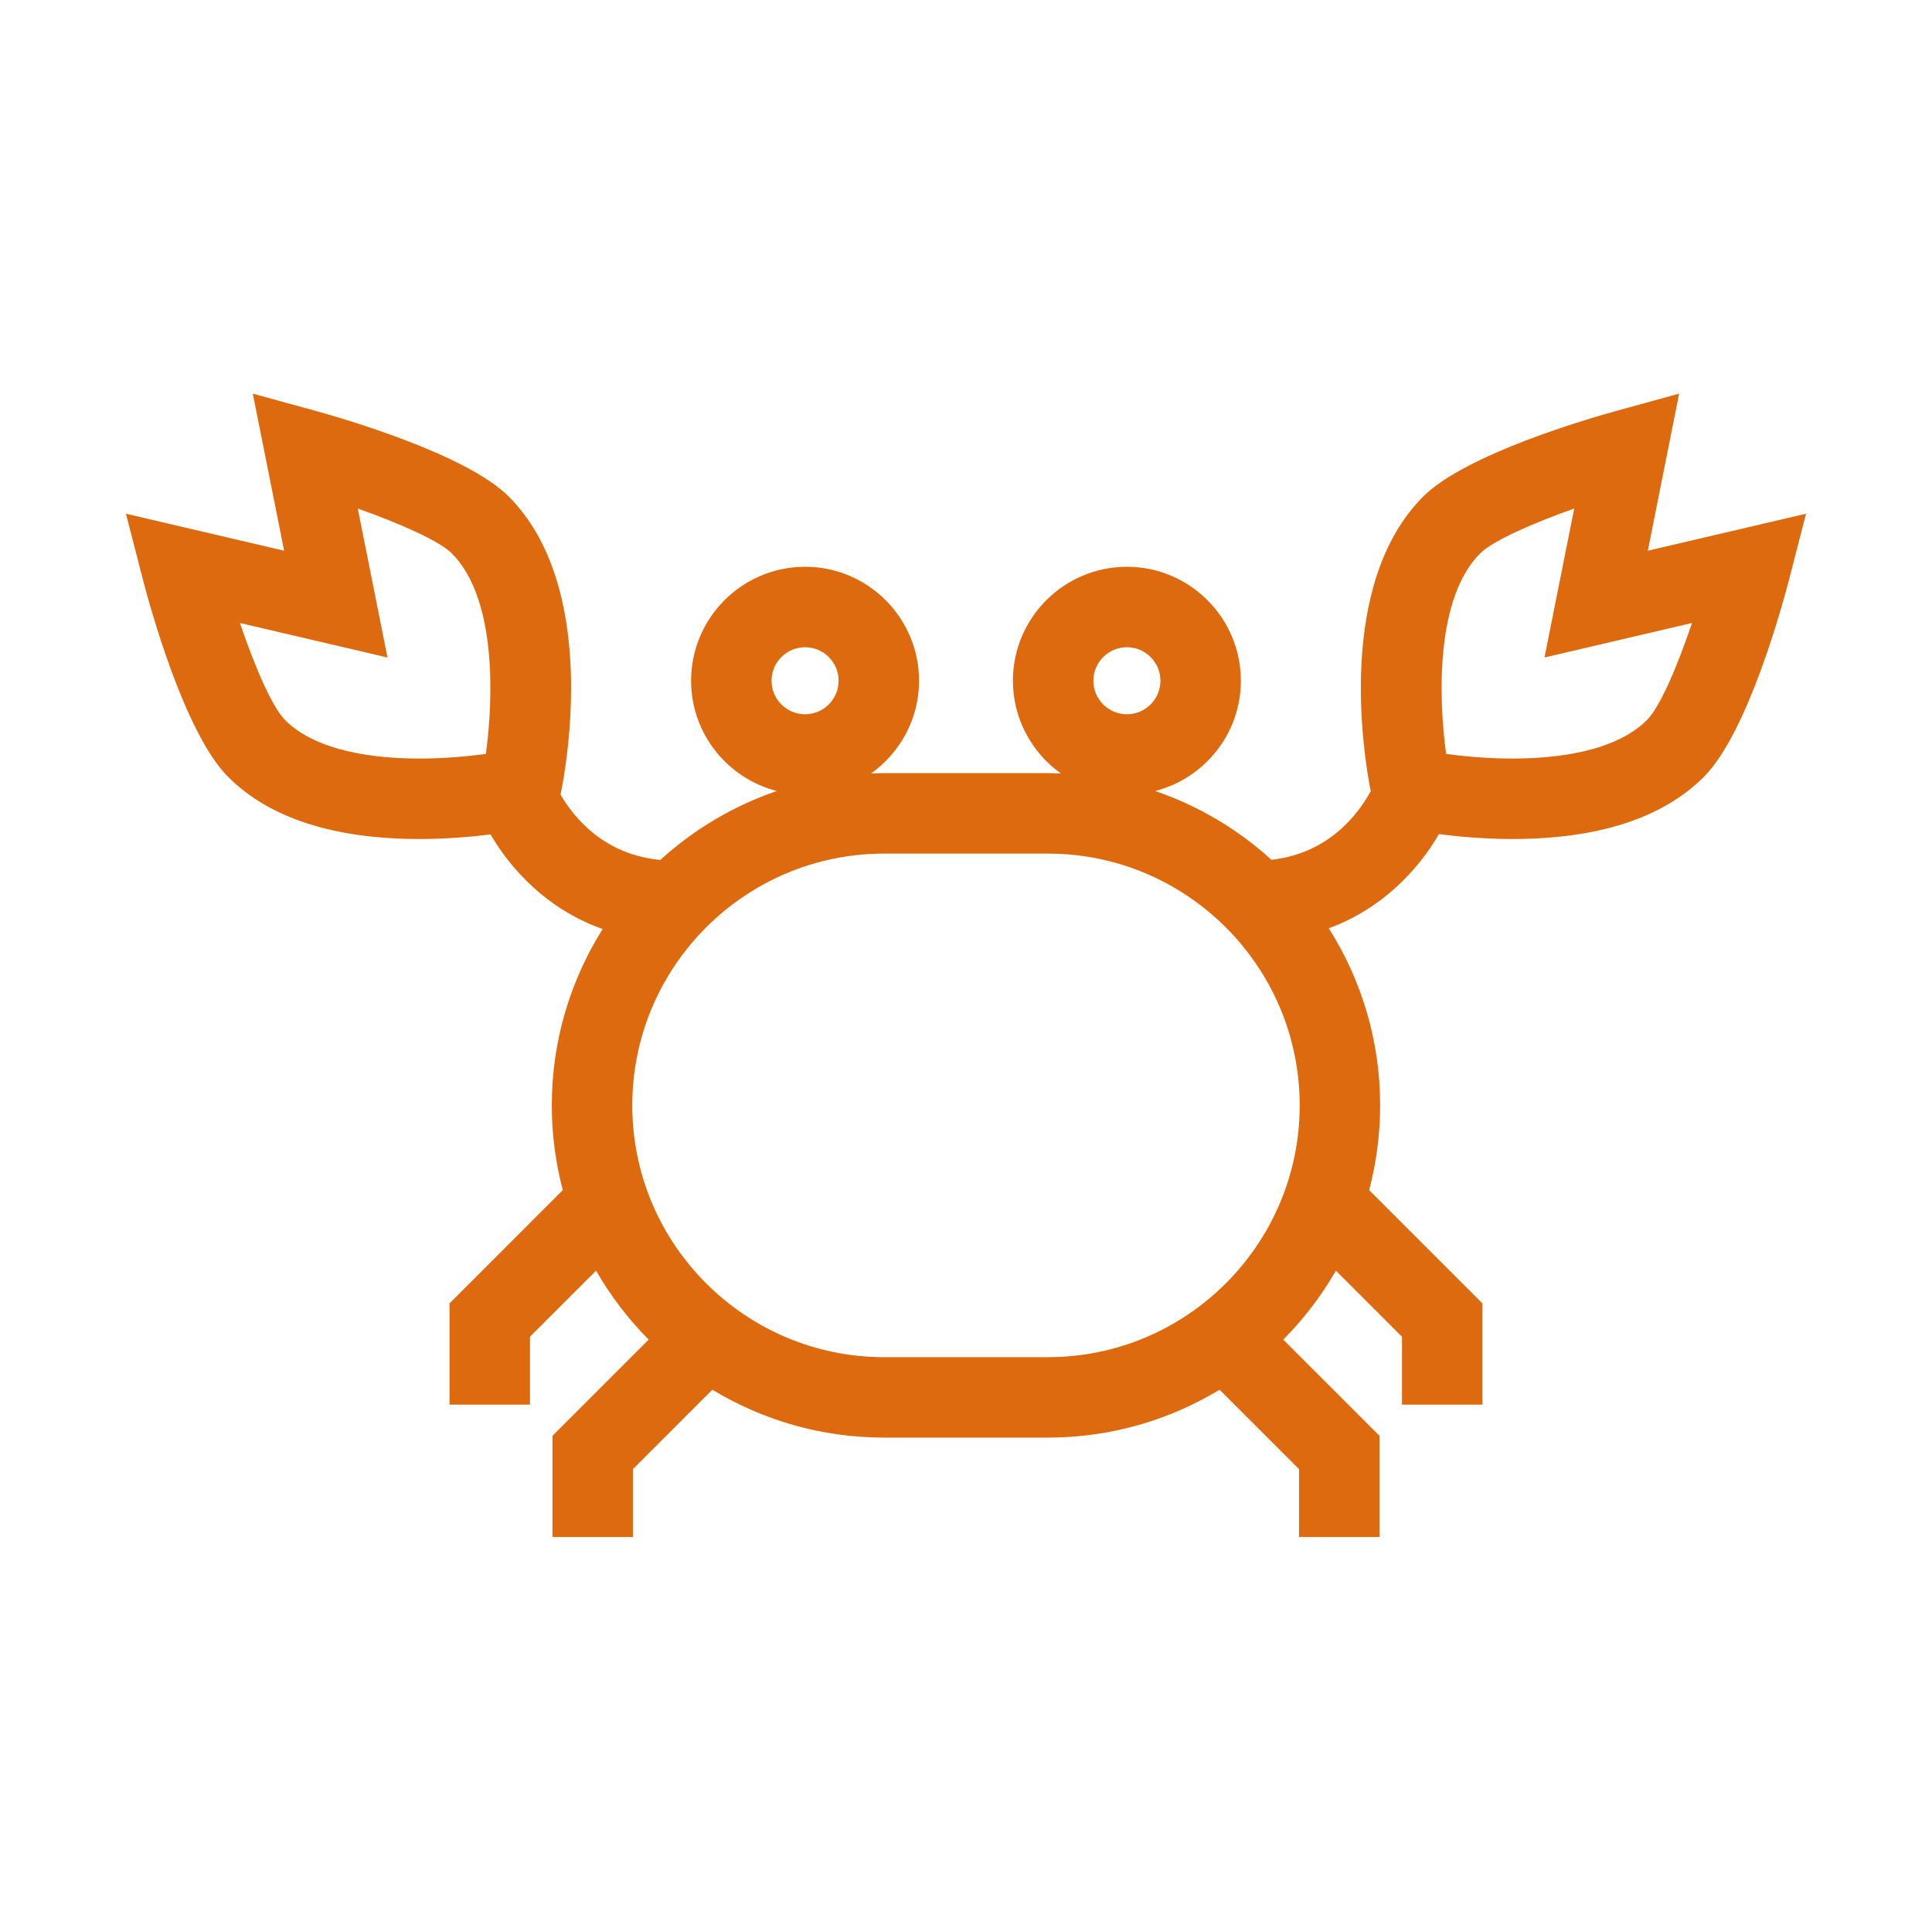
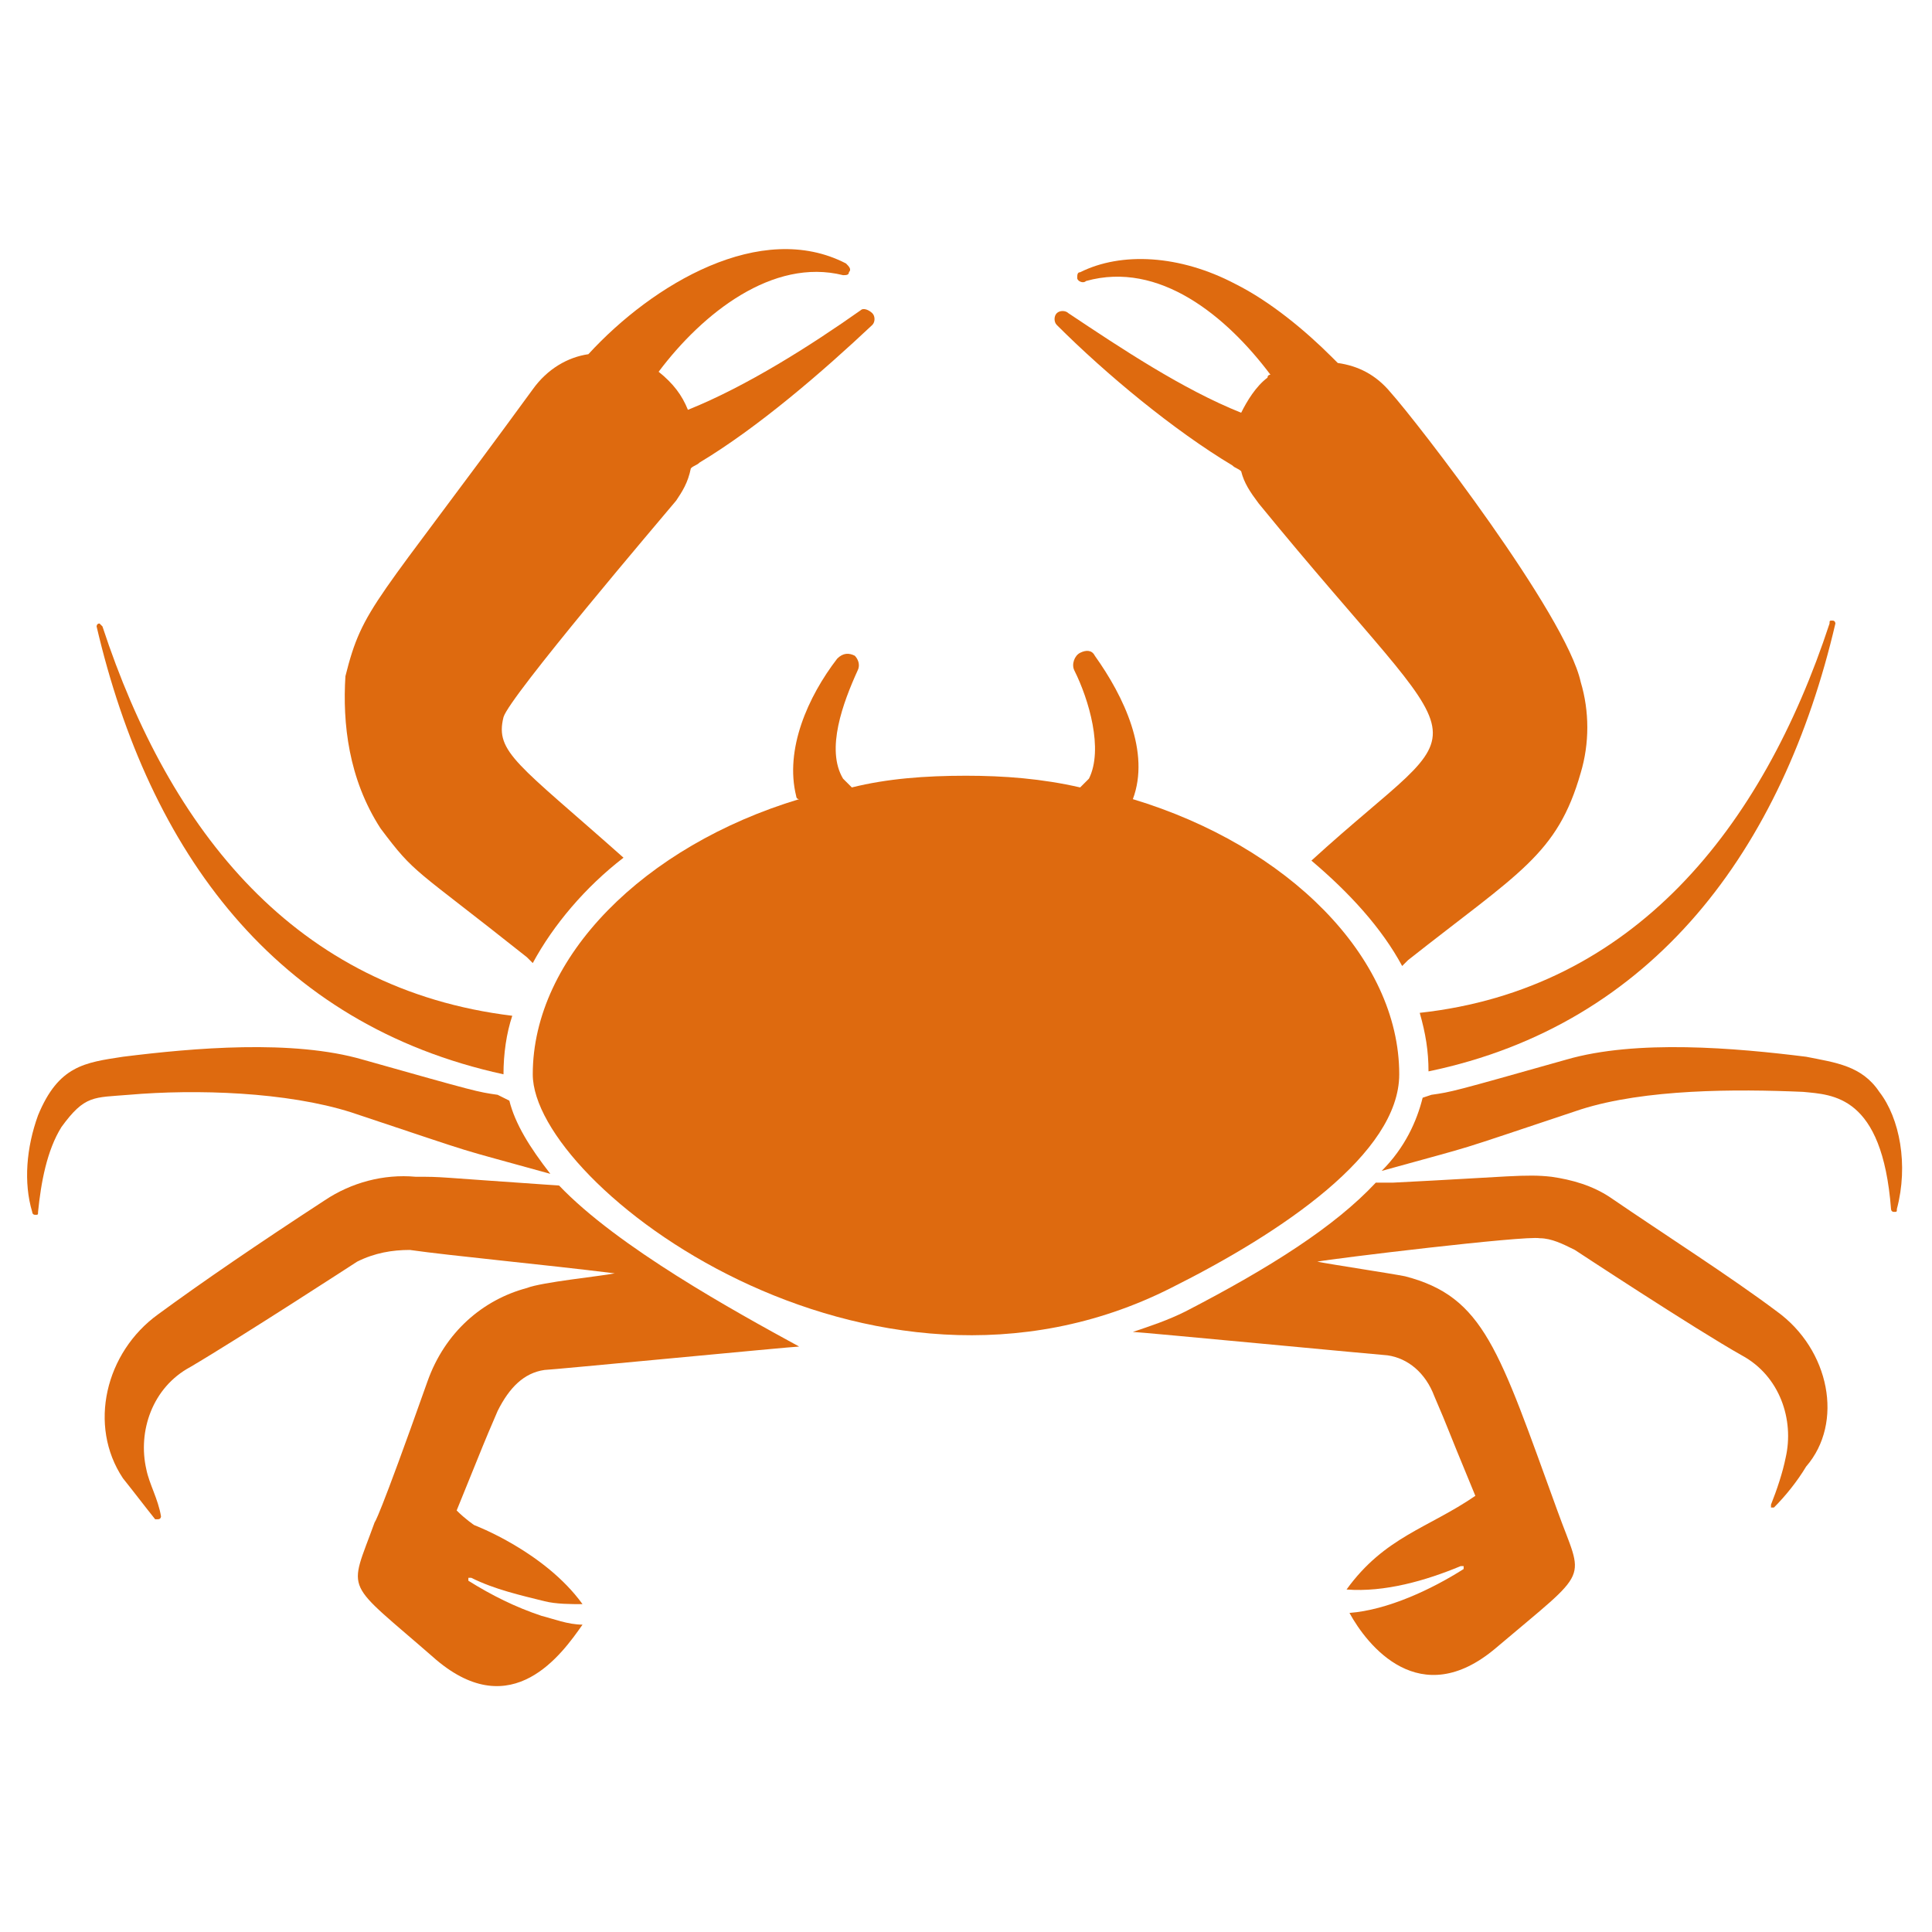
- <svg xmlns="http://www.w3.org/2000/svg" fill="#DE6A0F" version="1.1" x="0px" y="0px" viewBox="0 0 144.083 144" enable-background="new 0 0 144.083 144" xml:space="preserve">
-   <path d="M122.89,41.076l2.336-11.716l-4.688,1.289c-1.845,0.507-11.209,3.197-14.391,6.378c-6.483,6.483-4.49,19.08-3.924,21.983  c-0.932,1.712-3.125,4.645-7.405,5.117c-2.482-2.261-5.427-4.02-8.67-5.129c3.668-0.941,6.392-4.267,6.392-8.225  c0-4.688-3.813-8.5-8.5-8.5s-8.5,3.813-8.5,8.5c0,2.852,1.416,5.373,3.577,6.916c-0.322-0.013-0.645-0.024-0.97-0.024H65.931  c-0.325,0-0.646,0.012-0.968,0.024c2.161-1.543,3.577-4.064,3.577-6.916c0-4.688-3.813-8.5-8.5-8.5s-8.5,3.813-8.5,8.5  c0,3.958,2.723,7.282,6.391,8.225c-3.248,1.111-6.197,2.874-8.682,5.141c-4.175-0.389-6.417-3.103-7.445-4.871  c0.475-2.314,2.827-15.542-3.873-22.242c-3.181-3.18-12.545-5.87-14.391-6.377l-4.688-1.289l2.337,11.715l-11.797-2.76l1.235,4.798  c0.489,1.899,3.096,11.541,6.386,14.832c3.073,3.073,7.874,4.632,14.269,4.632c2.023,0,3.872-0.162,5.301-0.34  c1.524,2.622,4.251,5.601,8.361,7.057c-2.398,3.814-3.792,8.322-3.792,13.15c0,2.185,0.287,4.304,0.82,6.322l-8.449,8.451v7.549h6  v-5.064l4.928-4.928c1.084,1.882,2.403,3.611,3.925,5.141l-7.174,7.175v7.55h6v-5.065l5.923-5.923  c3.739,2.267,8.123,3.573,12.805,3.573h12.217c4.684,0,9.066-1.307,12.807-3.573l5.924,5.924v5.064h6v-7.551l-7.176-7.174  c1.522-1.529,2.842-3.26,3.926-5.141l4.928,4.928v5.064h6v-7.549l-8.449-8.449c0.533-2.021,0.82-4.139,0.82-6.324  c0-4.854-1.408-9.381-3.829-13.207c4.032-1.481,6.712-4.431,8.213-7.023c1.453,0.187,3.375,0.363,5.486,0.363c0,0,0,0,0.001,0  c6.394,0,11.194-1.559,14.269-4.632c3.289-3.291,5.897-12.933,6.387-14.832l1.236-4.798L122.89,41.076z M84.041,48.274  c1.379,0,2.5,1.121,2.5,2.5c0,1.378-1.121,2.5-2.5,2.5s-2.5-1.122-2.5-2.5C81.541,49.396,82.662,48.274,84.041,48.274z   M60.04,48.274c1.378,0,2.5,1.121,2.5,2.5c0,1.378-1.122,2.5-2.5,2.5s-2.5-1.122-2.5-2.5C57.54,49.396,58.662,48.274,60.04,48.274z   M21.257,53.703c-0.95-0.95-2.248-3.946-3.365-7.237l11.006,2.575l-2.217-11.112c3.192,1.133,6.092,2.425,7.009,3.341  c3.328,3.328,3.123,10.717,2.544,14.963c-1.264,0.17-3.026,0.345-4.951,0.345C28.02,56.577,23.632,56.078,21.257,53.703z   M78.148,101.225H65.931c-10.354,0-18.778-8.425-18.778-18.78c0-10.354,8.424-18.778,18.778-18.778h12.217  c10.354,0,18.779,8.424,18.779,18.778C96.927,92.8,88.502,101.225,78.148,101.225z M122.824,53.703  c-2.376,2.375-6.764,2.874-10.026,2.874c-1.925,0-3.687-0.175-4.95-0.345c-0.579-4.249-0.784-11.636,2.543-14.963  c0.916-0.916,3.817-2.209,7.01-3.341l-2.217,11.112l11.002-2.574C125.125,49.596,123.834,52.691,122.824,53.703z" />
+ <svg xmlns="http://www.w3.org/2000/svg" fill="#DE6A0F" version="1.1" x="0px" y="0px" viewBox="0 0 66 66" enable-background="new 0 0 66 66" xml:space="preserve">
+   <g>
+     <path d="M13,28.3c1.2,1.6,1.1,1.3,5,4.4l0.2,0.2c0.7-1.3,1.8-2.6,3.1-3.6c-3.6-3.2-4.4-3.6-4.1-4.8c0.2-0.7,5.4-6.8,5.9-7.4   c0.2-0.3,0.4-0.6,0.5-1.1c0.1-0.1,0.2-0.1,0.3-0.2c2-1.2,4.2-3.1,5.9-4.7c0.1-0.1,0.1-0.3,0-0.4c-0.1-0.1-0.3-0.2-0.4-0.1l0,0   c-1.7,1.2-3.9,2.6-5.9,3.4c-0.2-0.5-0.5-0.9-1-1.3c1.5-2,3.9-3.9,6.3-3.3l0,0c0.1,0,0.2,0,0.2-0.1c0.1-0.1,0-0.2-0.1-0.3   c-2.9-1.5-6.6,0.7-8.8,3.1c-0.7,0.1-1.4,0.5-1.9,1.2c-5.4,7.4-5.8,7.4-6.4,9.8C11.7,24.7,11.9,26.6,13,28.3z" />
+     <path d="M17.2,36.7c0-0.7,0.1-1.4,0.3-2c-7.4-0.9-11.7-6.3-14-13.3l0,0c0,0-0.1-0.1-0.1-0.1c-0.1,0-0.1,0.1-0.1,0.1   C5.1,29.1,9.4,35,17.2,36.7z" />
+     <path d="M42.1,15.9c0.1,0.1,0.2,0.1,0.3,0.2c0.1,0.4,0.3,0.7,0.6,1.1c7.6,9.3,7.6,6.9,1.8,12.2c1.3,1.1,2.4,2.3,3.1,3.6l0.2-0.2   c3.8-3,5.1-3.6,5.9-6.4c0.3-1,0.3-2.1,0-3.1c-0.5-2.3-5.6-8.9-6.5-9.9c-0.5-0.6-1.1-0.9-1.8-1l-0.2-0.2c-0.9-0.9-2.1-1.9-3.3-2.5   c-1.9-1-3.9-1.1-5.3-0.4c-0.1,0-0.1,0.1-0.1,0.2c0,0.1,0.2,0.2,0.3,0.1c2.5-0.7,4.8,1.2,6.3,3.2c0,0-0.1,0-0.1,0.1   c-0.4,0.3-0.7,0.8-0.9,1.2c-2-0.8-4.1-2.2-5.9-3.4l0,0c-0.1-0.1-0.3-0.1-0.4,0c-0.1,0.1-0.1,0.3,0,0.4   C37.8,12.8,40.1,14.7,42.1,15.9z" />
+     <path d="M48.5,34.6c0.2,0.7,0.3,1.3,0.3,2c7.7-1.6,12.1-7.6,13.9-15.3c0,0,0-0.1-0.1-0.1c-0.1,0-0.1,0-0.1,0.1l0,0   C60.2,28.3,55.8,33.8,48.5,34.6z" />
+     <path d="M4.4,37.4c2.3-0.2,5.4-0.1,7.6,0.6c4.8,1.6,3.2,1.1,6.8,2.1c-0.7-0.9-1.2-1.7-1.4-2.5L17,37.4c-0.7-0.1-0.7-0.1-4.6-1.2   c-2.4-0.7-5.8-0.4-8.2-0.1c-1.3,0.2-2.2,0.3-2.9,2c-0.4,1.1-0.5,2.3-0.2,3.3c0,0,0,0.1,0.1,0.1c0.1,0,0.1,0,0.1-0.1l0,0   c0.1-1,0.3-2.1,0.8-2.9C2.9,37.4,3.2,37.5,4.4,37.4z" />
+     <path d="M64.2,37.3c-0.6-0.9-1.5-1-2.5-1.2c-2.4-0.3-5.8-0.6-8.2,0.1c-3.9,1.1-3.9,1.1-4.6,1.2l-0.3,0.1c-0.2,0.8-0.6,1.7-1.4,2.5   c3.6-1,2-0.5,6.8-2.1c2.2-0.7,5.3-0.7,7.6-0.6c1,0.1,2.7,0.1,3,4l0,0c0,0,0,0.1,0.1,0.1c0.1,0,0.1,0,0.1-0.1   C65.2,39.8,64.9,38.2,64.2,37.3z" />
+     <path d="M60.7,44.8c-1.6-1.2-3.8-2.6-5.7-3.9c-0.6-0.4-1.3-0.6-2-0.7c-0.9-0.1-1.4,0-5.4,0.2l-0.6,0c-1.4,1.5-3.6,2.9-6.5,4.4   c-0.6,0.3-1.2,0.5-1.8,0.7c0.2,0,8.6,0.8,8.7,0.8c0.7,0.1,1.3,0.6,1.6,1.4c0.6,1.4,0.2,0.5,1.4,3.4c-1.6,1.1-3.1,1.4-4.4,3.2   c1.3,0.1,2.7-0.3,3.9-0.8c0,0,0.1,0,0.1,0c0,0,0,0.1,0,0.1c-1.1,0.7-2.6,1.4-3.9,1.5c0.6,1.1,2.4,3.4,5,1.2c3.3-2.8,3-2.2,2.1-4.7   c-2-5.5-2.5-7.3-5.2-8c-0.5-0.1-2.5-0.4-3-0.5c0.5-0.1,7.1-0.9,7.6-0.8c0.4,0,0.8,0.2,1.2,0.4c0,0,4.1,2.7,5.7,3.6   c1.3,0.7,1.8,2.2,1.5,3.5c-0.1,0.5-0.3,1.1-0.5,1.6l0,0c0,0,0,0.1,0,0.1c0,0,0.1,0,0.1,0c0.4-0.4,0.8-0.9,1.1-1.4   C63,48.6,62.5,46.1,60.7,44.8z" />
+     <path d="M19.1,40.5c-4.4-0.3-3.9-0.3-4.9-0.3c-1.1-0.1-2.2,0.2-3.1,0.8c-2.3,1.5-4.2,2.8-5.7,3.9c-1.8,1.3-2.4,3.8-1.2,5.6   c0.4,0.5,0.7,0.9,1.1,1.4c0,0,0.1,0,0.1,0c0.1,0,0.1-0.1,0.1-0.1l0,0c-0.1-0.6-0.4-1.1-0.5-1.6c-0.3-1.3,0.2-2.8,1.5-3.5   c1.7-1,5.7-3.6,5.7-3.6c0.6-0.3,1.2-0.4,1.8-0.4c1.4,0.2,4.6,0.5,7,0.8c-0.5,0.1-2.5,0.3-3,0.5c-1.5,0.4-2.8,1.5-3.4,3.2   c-1.7,4.8-1.8,4.8-1.8,4.8c-0.9,2.5-1.1,1.9,2.1,4.7c2.6,2.2,4.3-0.2,5-1.2c-0.5,0-1-0.2-1.4-0.3c-0.9-0.3-1.7-0.7-2.5-1.2   c0,0,0-0.1,0-0.1c0,0,0.1,0,0.1,0c0.8,0.4,1.7,0.6,2.5,0.8c0.4,0.1,0.9,0.1,1.3,0.1c-1.3-1.8-3.7-2.7-3.7-2.7s-0.3-0.2-0.6-0.5   c1.1-2.7,0.8-2,1.4-3.4c0.4-0.8,0.9-1.3,1.6-1.4c0.2,0,8.5-0.8,8.7-0.8C25.1,44.8,21.1,42.6,19.1,40.5z" />
+     <path d="M47.8,36.7c0-4-3.8-7.8-9.1-9.4c0.6-1.6-0.3-3.5-1.3-4.9c-0.1-0.2-0.3-0.2-0.5-0.1c-0.2,0.1-0.3,0.4-0.2,0.6l0,0   c0.5,1,1,2.7,0.5,3.7c-0.1,0.1-0.2,0.2-0.3,0.3c-1.3-0.3-2.6-0.4-3.9-0.4c-1.4,0-2.7,0.1-3.9,0.4c-0.1-0.1-0.2-0.2-0.3-0.3   c-0.6-1,0-2.6,0.5-3.7l0,0c0.1-0.2,0-0.4-0.1-0.5c-0.2-0.1-0.4-0.1-0.6,0.1c-1,1.3-1.8,3.1-1.4,4.7c0,0,0,0.1,0.1,0.1   c-5.3,1.6-9.1,5.4-9.1,9.4c0,3.8,11.5,12.5,21.8,7.3C43.8,42.1,47.8,39.4,47.8,36.7z" />
+   </g>
</svg>
